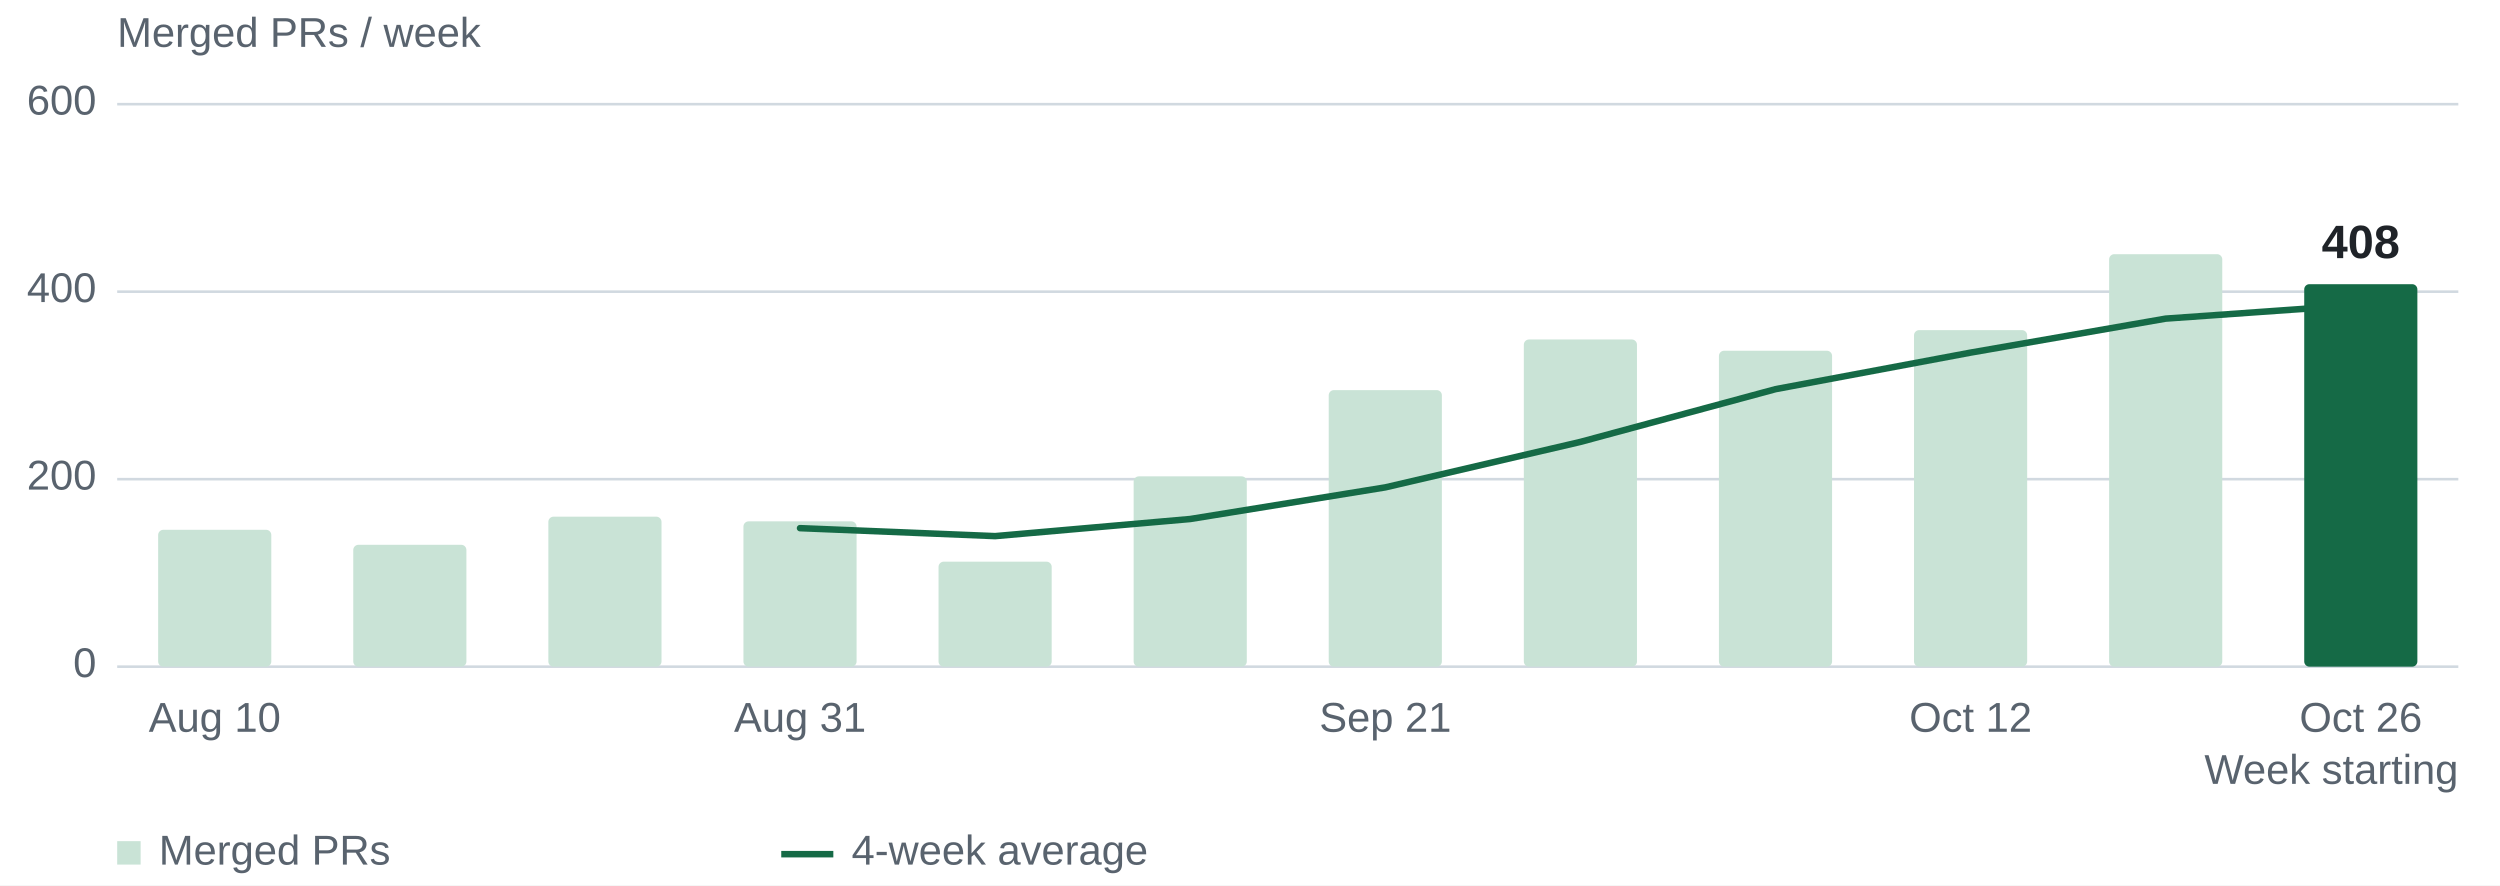
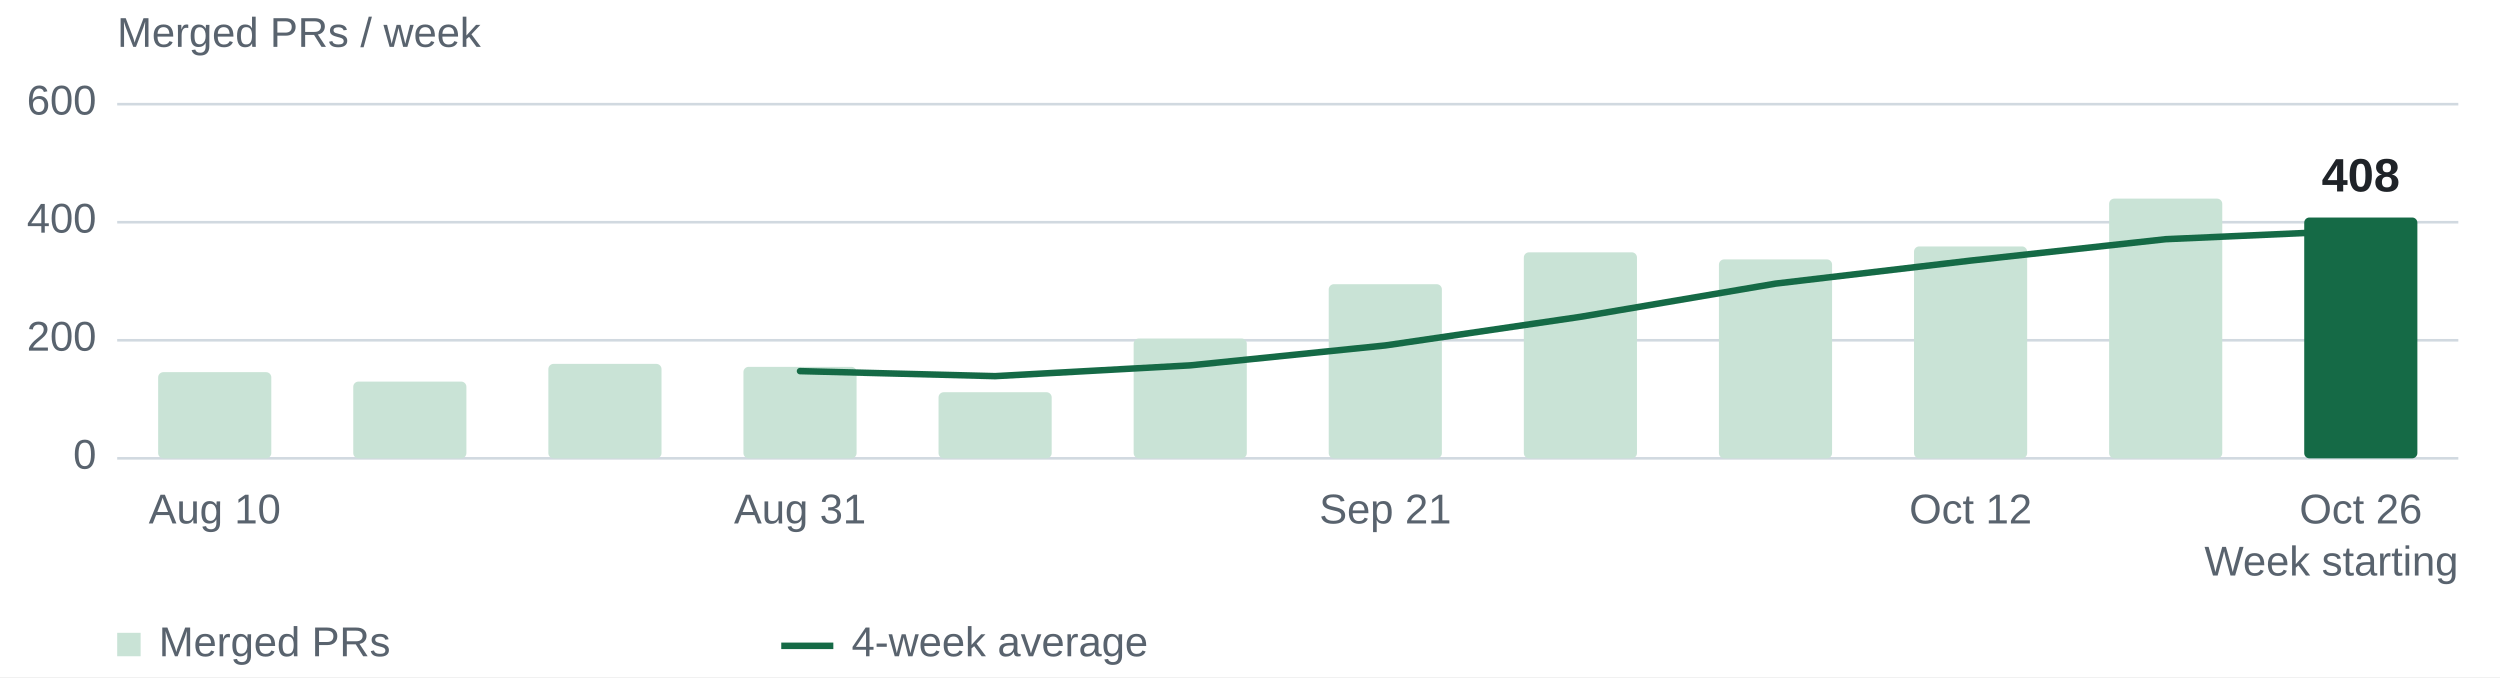
- <svg xmlns="http://www.w3.org/2000/svg" width="960" height="340" viewBox="0 0 960 340" role="img">
+ <svg xmlns="http://www.w3.org/2000/svg" width="960" height="260" viewBox="0 0 960 260" role="img">
  <g font-family="-apple-system,BlinkMacSystemFont,Segoe UI,Arial,sans-serif">
-     <rect width="960" height="340" fill="#ffffff" />
+     <rect width="960" height="260" fill="#ffffff" />
    <text x="45" y="18" fill="#59636e" font-size="16">Merged PRs / week</text>
-     <path d="M45 256.0 H944" stroke="#d1d9e0" stroke-width="1" />
-     <text x="37" y="260.0" text-anchor="end" fill="#59636e" font-size="16">0</text>
-     <path d="M45 184 H944" stroke="#d1d9e0" stroke-width="1" />
-     <text x="37" y="188" text-anchor="end" fill="#59636e" font-size="16">200</text>
-     <path d="M45 112 H944" stroke="#d1d9e0" stroke-width="1" />
-     <text x="37" y="116" text-anchor="end" fill="#59636e" font-size="16">400</text>
+     <path d="M45 176.0 H944" stroke="#d1d9e0" stroke-width="1" />
+     <text x="37" y="180.0" text-anchor="end" fill="#59636e" font-size="16">0</text>
+     <path d="M45 130.667 H944" stroke="#d1d9e0" stroke-width="1" />
+     <text x="37" y="134.667" text-anchor="end" fill="#59636e" font-size="16">200</text>
+     <path d="M45 85.333 H944" stroke="#d1d9e0" stroke-width="1" />
+     <text x="37" y="89.333" text-anchor="end" fill="#59636e" font-size="16">400</text>
    <path d="M45 40.0 H944" stroke="#d1d9e0" stroke-width="1" />
    <text x="37" y="44.0" text-anchor="end" fill="#59636e" font-size="16">600</text>
-     <rect x="60.73" y="203.44" width="43.45" height="52.56" rx="2" fill="#c9e3d6" />
-     <rect x="135.65" y="209.20" width="43.45" height="46.80" rx="2" fill="#c9e3d6" />
-     <rect x="210.57" y="198.40" width="43.45" height="57.60" rx="2" fill="#c9e3d6" />
-     <rect x="285.48" y="200.20" width="43.45" height="55.80" rx="2" fill="#c9e3d6" />
-     <rect x="360.40" y="215.68" width="43.45" height="40.32" rx="2" fill="#c9e3d6" />
-     <rect x="435.32" y="182.92" width="43.45" height="73.08" rx="2" fill="#c9e3d6" />
-     <rect x="510.23" y="149.80" width="43.45" height="106.20" rx="2" fill="#c9e3d6" />
-     <rect x="585.15" y="130.36" width="43.45" height="125.64" rx="2" fill="#c9e3d6" />
-     <rect x="660.07" y="134.68" width="43.45" height="121.32" rx="2" fill="#c9e3d6" />
-     <rect x="734.98" y="126.76" width="43.45" height="129.24" rx="2" fill="#c9e3d6" />
-     <rect x="809.90" y="97.60" width="43.45" height="158.40" rx="2" fill="#c9e3d6" />
-     <rect x="884.82" y="109.12" width="43.45" height="146.88" rx="2" fill="#156a46" />
-     <path d="M307.21,202.81 L382.12,205.87 L457.04,199.30 L531.96,187.15 L606.88,169.69 L681.79,149.44 L756.71,135.40 L831.62,122.35 L906.54,117.04" fill="none" stroke="#156a46" stroke-width="2.5" stroke-linecap="round" stroke-linejoin="round" />
-     <text x="906.54" y="99.12" text-anchor="middle" fill="#1f2328" font-size="18" font-weight="600">408</text>
-     <text x="82.46" y="281" text-anchor="middle" fill="#59636e" font-size="16">Aug 10</text>
-     <text x="307.21" y="281" text-anchor="middle" fill="#59636e" font-size="16">Aug 31</text>
-     <text x="531.96" y="281" text-anchor="middle" fill="#59636e" font-size="16">Sep 21</text>
-     <text x="756.71" y="281" text-anchor="middle" fill="#59636e" font-size="16">Oct 12</text>
-     <text x="906.54" y="281" text-anchor="middle" fill="#59636e" font-size="16">Oct 26</text>
-     <text x="944" y="301" text-anchor="end" fill="#59636e" font-size="16">Week starting</text>
-     <rect x="45" y="323" width="9" height="9" fill="#c9e3d6" />
-     <text x="61" y="332" fill="#59636e" font-size="16">Merged PRs</text>
-     <path d="M300 328 h20" stroke="#156a46" stroke-width="2.5" />
-     <text x="327" y="332" fill="#59636e" font-size="16">4-week average</text>
+     <rect x="60.73" y="142.91" width="43.45" height="33.09" rx="2" fill="#c9e3d6" />
+     <rect x="135.65" y="146.53" width="43.45" height="29.47" rx="2" fill="#c9e3d6" />
+     <rect x="210.57" y="139.73" width="43.45" height="36.27" rx="2" fill="#c9e3d6" />
+     <rect x="285.48" y="140.87" width="43.45" height="35.13" rx="2" fill="#c9e3d6" />
+     <rect x="360.40" y="150.61" width="43.45" height="25.39" rx="2" fill="#c9e3d6" />
+     <rect x="435.32" y="129.99" width="43.45" height="46.01" rx="2" fill="#c9e3d6" />
+     <rect x="510.23" y="109.13" width="43.45" height="66.87" rx="2" fill="#c9e3d6" />
+     <rect x="585.15" y="96.89" width="43.45" height="79.11" rx="2" fill="#c9e3d6" />
+     <rect x="660.07" y="99.61" width="43.45" height="76.39" rx="2" fill="#c9e3d6" />
+     <rect x="734.98" y="94.63" width="43.45" height="81.37" rx="2" fill="#c9e3d6" />
+     <rect x="809.90" y="76.27" width="43.45" height="99.73" rx="2" fill="#c9e3d6" />
+     <rect x="884.82" y="83.52" width="43.45" height="92.48" rx="2" fill="#156a46" />
+     <path d="M307.21,142.51 L382.12,144.44 L457.04,140.30 L531.96,132.65 L606.88,121.66 L681.79,108.91 L756.71,100.07 L831.62,91.85 L906.54,88.51" fill="none" stroke="#156a46" stroke-width="2.5" stroke-linecap="round" stroke-linejoin="round" />
+     <text x="906.54" y="73.52" text-anchor="middle" fill="#1f2328" font-size="18" font-weight="600">408</text>
+     <text x="82.46" y="201" text-anchor="middle" fill="#59636e" font-size="16">Aug 10</text>
+     <text x="307.21" y="201" text-anchor="middle" fill="#59636e" font-size="16">Aug 31</text>
+     <text x="531.96" y="201" text-anchor="middle" fill="#59636e" font-size="16">Sep 21</text>
+     <text x="756.71" y="201" text-anchor="middle" fill="#59636e" font-size="16">Oct 12</text>
+     <text x="906.54" y="201" text-anchor="middle" fill="#59636e" font-size="16">Oct 26</text>
+     <text x="944" y="221" text-anchor="end" fill="#59636e" font-size="16">Week starting</text>
+     <rect x="45" y="243" width="9" height="9" fill="#c9e3d6" />
+     <text x="61" y="252" fill="#59636e" font-size="16">Merged PRs</text>
+     <path d="M300 248 h20" stroke="#156a46" stroke-width="2.5" />
+     <text x="327" y="252" fill="#59636e" font-size="16">4-week average</text>
  </g>
</svg>
